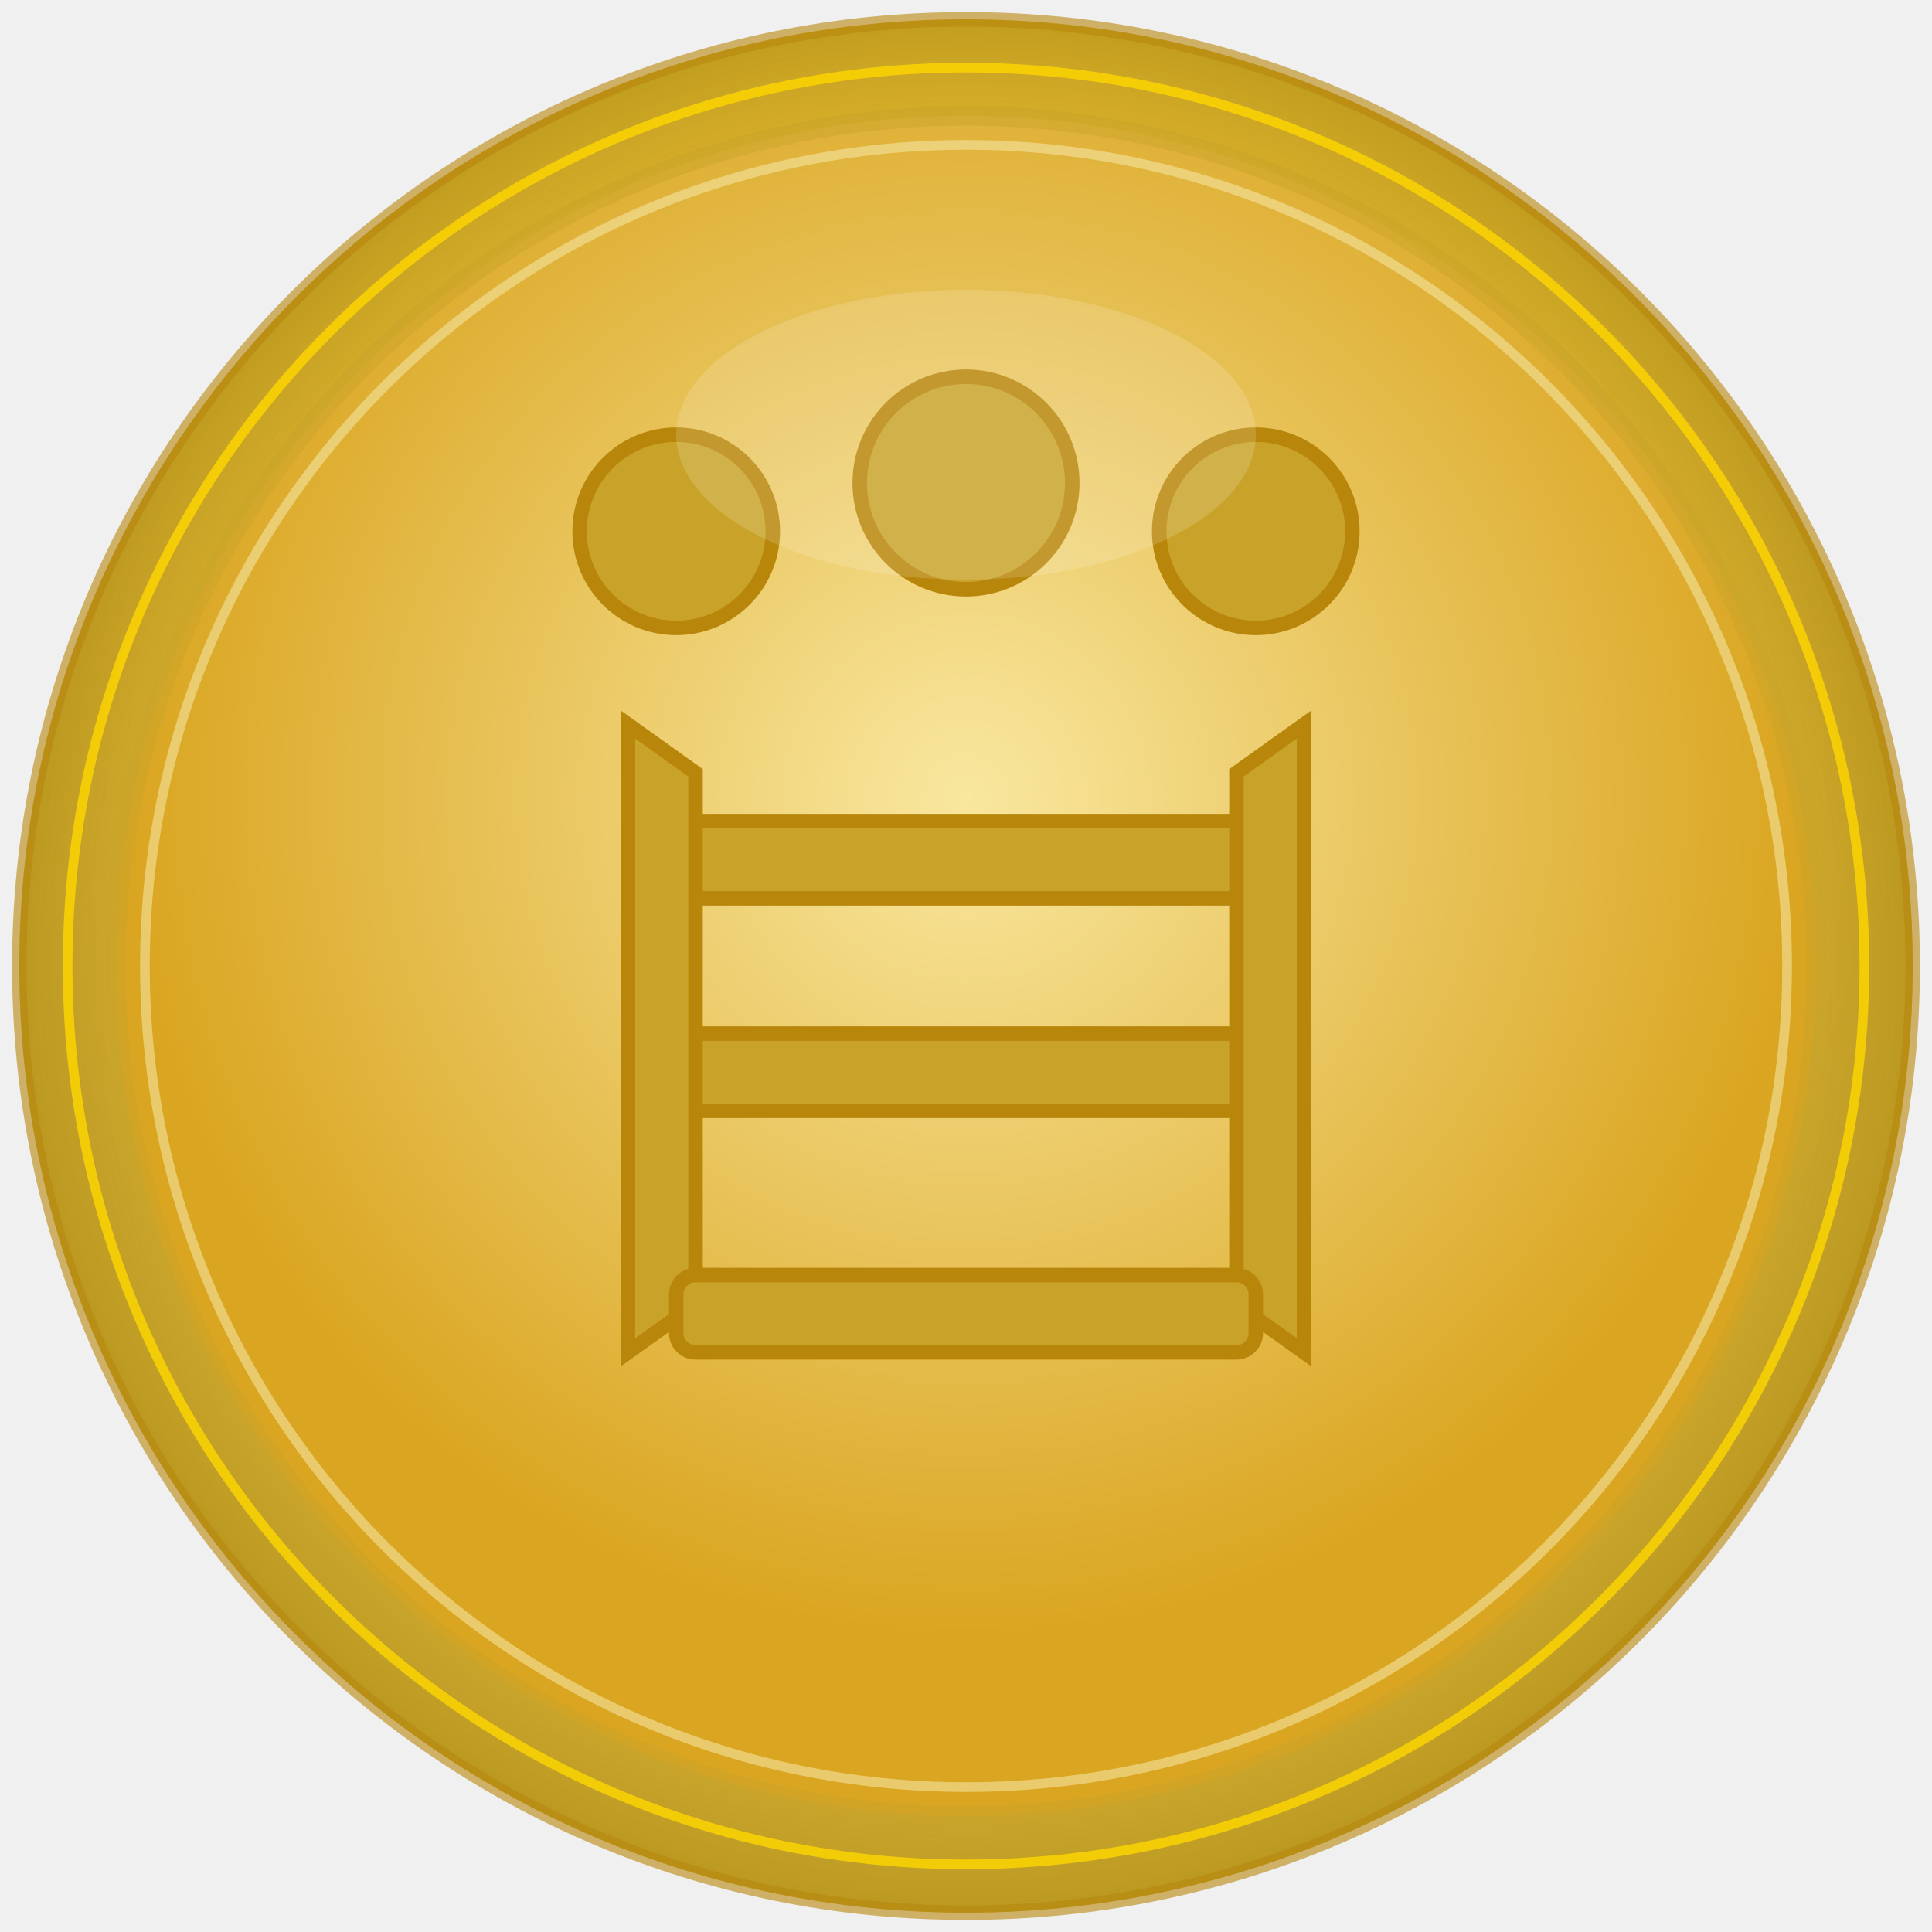
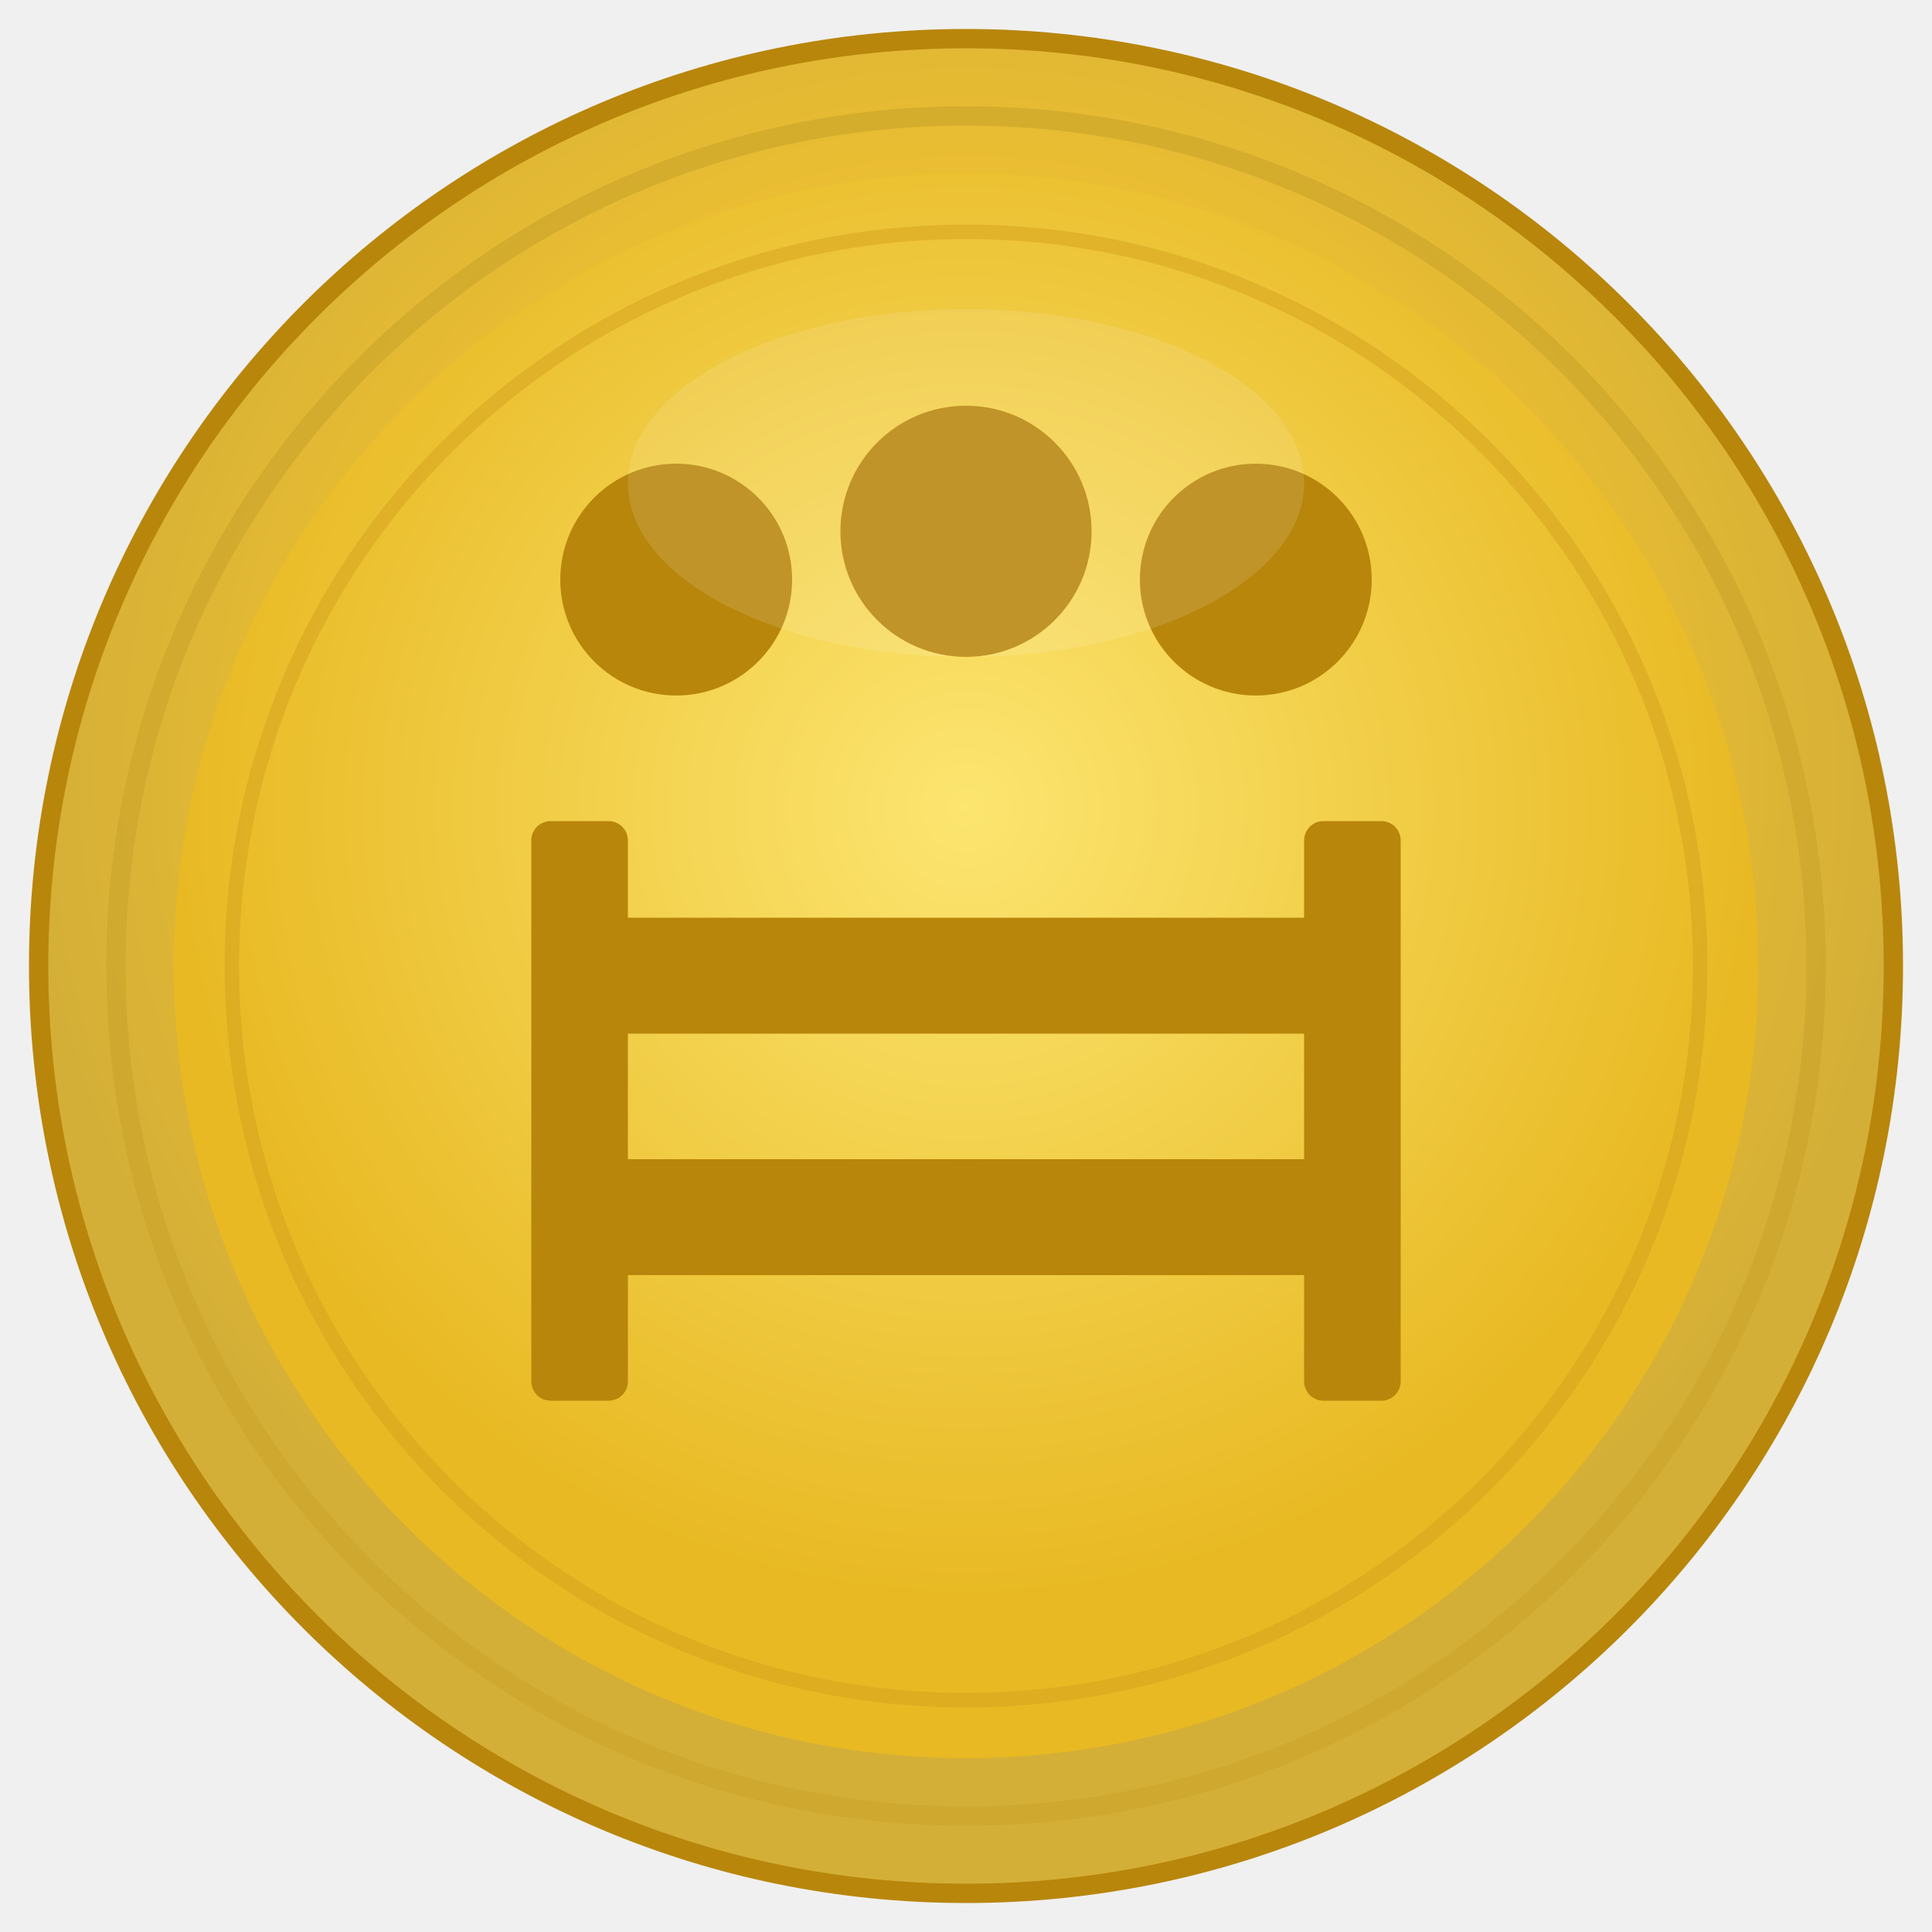
<svg xmlns="http://www.w3.org/2000/svg" viewBox="0 0 200 200" width="200" height="200">
  <defs>
    <radialGradient id="goldGradient" cx="50%" cy="40%">
-       <stop offset="0%" style="stop-color:#ffd700;stop-opacity:1" />
+       <stop offset="0%" style="stop-color:#f9d71c;stop-opacity:1" />
      <stop offset="50%" style="stop-color:#f4c430;stop-opacity:1" />
      <stop offset="100%" style="stop-color:#d4af37;stop-opacity:1" />
    </radialGradient>
-     <radialGradient id="shadowGradient" cx="50%" cy="50%">
-       <stop offset="70%" style="stop-color:#c9a329;stop-opacity:0" />
-       <stop offset="100%" style="stop-color:#997a00;stop-opacity:0.4" />
-     </radialGradient>
    <radialGradient id="innerGradient" cx="50%" cy="40%">
-       <stop offset="0%" style="stop-color:#f9e79f;stop-opacity:1" />
-       <stop offset="100%" style="stop-color:#daa520;stop-opacity:1" />
+       <stop offset="0%" style="stop-color:#fce570;stop-opacity:1" />
+       <stop offset="100%" style="stop-color:#e8b923;stop-opacity:1" />
    </radialGradient>
  </defs>
-   <circle cx="100" cy="100" r="98" fill="url(#goldGradient)" />
-   <circle cx="100" cy="100" r="98" fill="url(#shadowGradient)" />
-   <circle cx="100" cy="100" r="98" fill="none" stroke="#b8860b" stroke-width="1.5" opacity="0.6" />
-   <circle cx="100" cy="100" r="93" fill="none" stroke="#ffd700" stroke-width="1" opacity="0.8" />
-   <circle cx="100" cy="100" r="88" fill="url(#innerGradient)" />
-   <circle cx="100" cy="100" r="88" fill="none" stroke="#c9a329" stroke-width="2" opacity="0.5" />
-   <circle cx="100" cy="100" r="85" fill="none" stroke="#f4e5a0" stroke-width="1" opacity="0.6" />
-   <circle cx="70" cy="55" r="10" fill="#c9a329" stroke="#b8860b" stroke-width="1.5" />
-   <circle cx="100" cy="50" r="11" fill="#c9a329" stroke="#b8860b" stroke-width="1.5" />
-   <circle cx="130" cy="55" r="10" fill="#c9a329" stroke="#b8860b" stroke-width="1.5" />
-   <rect x="70" y="85" width="60" height="8" rx="2" fill="#c9a329" stroke="#b8860b" stroke-width="1.5" />
-   <rect x="70" y="107" width="60" height="8" rx="2" fill="#c9a329" stroke="#b8860b" stroke-width="1.5" />
-   <path d="M 65 75 L 65 140 L 72 135 L 72 80 Z" fill="#c9a329" stroke="#b8860b" stroke-width="1.5" />
-   <path d="M 135 75 L 135 140 L 128 135 L 128 80 Z" fill="#c9a329" stroke="#b8860b" stroke-width="1.5" />
-   <rect x="70" y="132" width="60" height="8" rx="2" fill="#c9a329" stroke="#b8860b" stroke-width="1.5" />
-   <ellipse cx="100" cy="45" rx="30" ry="15" fill="#fff" opacity="0.15" />
+   <circle cx="100" cy="100" r="96" fill="url(#goldGradient)" stroke="#b8860b" stroke-width="2" />
+   <circle cx="100" cy="100" r="88" fill="none" stroke="#c9a329" stroke-width="2" opacity="0.6" />
+   <circle cx="100" cy="100" r="82" fill="url(#innerGradient)" />
+   <circle cx="100" cy="100" r="76" fill="none" stroke="#d4a11d" stroke-width="1.5" opacity="0.5" />
+   <circle cx="70" cy="60" r="12" fill="#b8860b" />
+   <circle cx="100" cy="55" r="13" fill="#b8860b" />
+   <circle cx="130" cy="60" r="12" fill="#b8860b" />
+   <rect x="60" y="95" width="80" height="12" rx="2" fill="#b8860b" />
+   <rect x="60" y="120" width="80" height="12" rx="2" fill="#b8860b" />
+   <rect x="55" y="85" width="10" height="60" rx="2" fill="#b8860b" />
+   <rect x="135" y="85" width="10" height="60" rx="2" fill="#b8860b" />
+   <ellipse cx="100" cy="50" rx="35" ry="18" fill="#fff" opacity="0.12" />
</svg>
